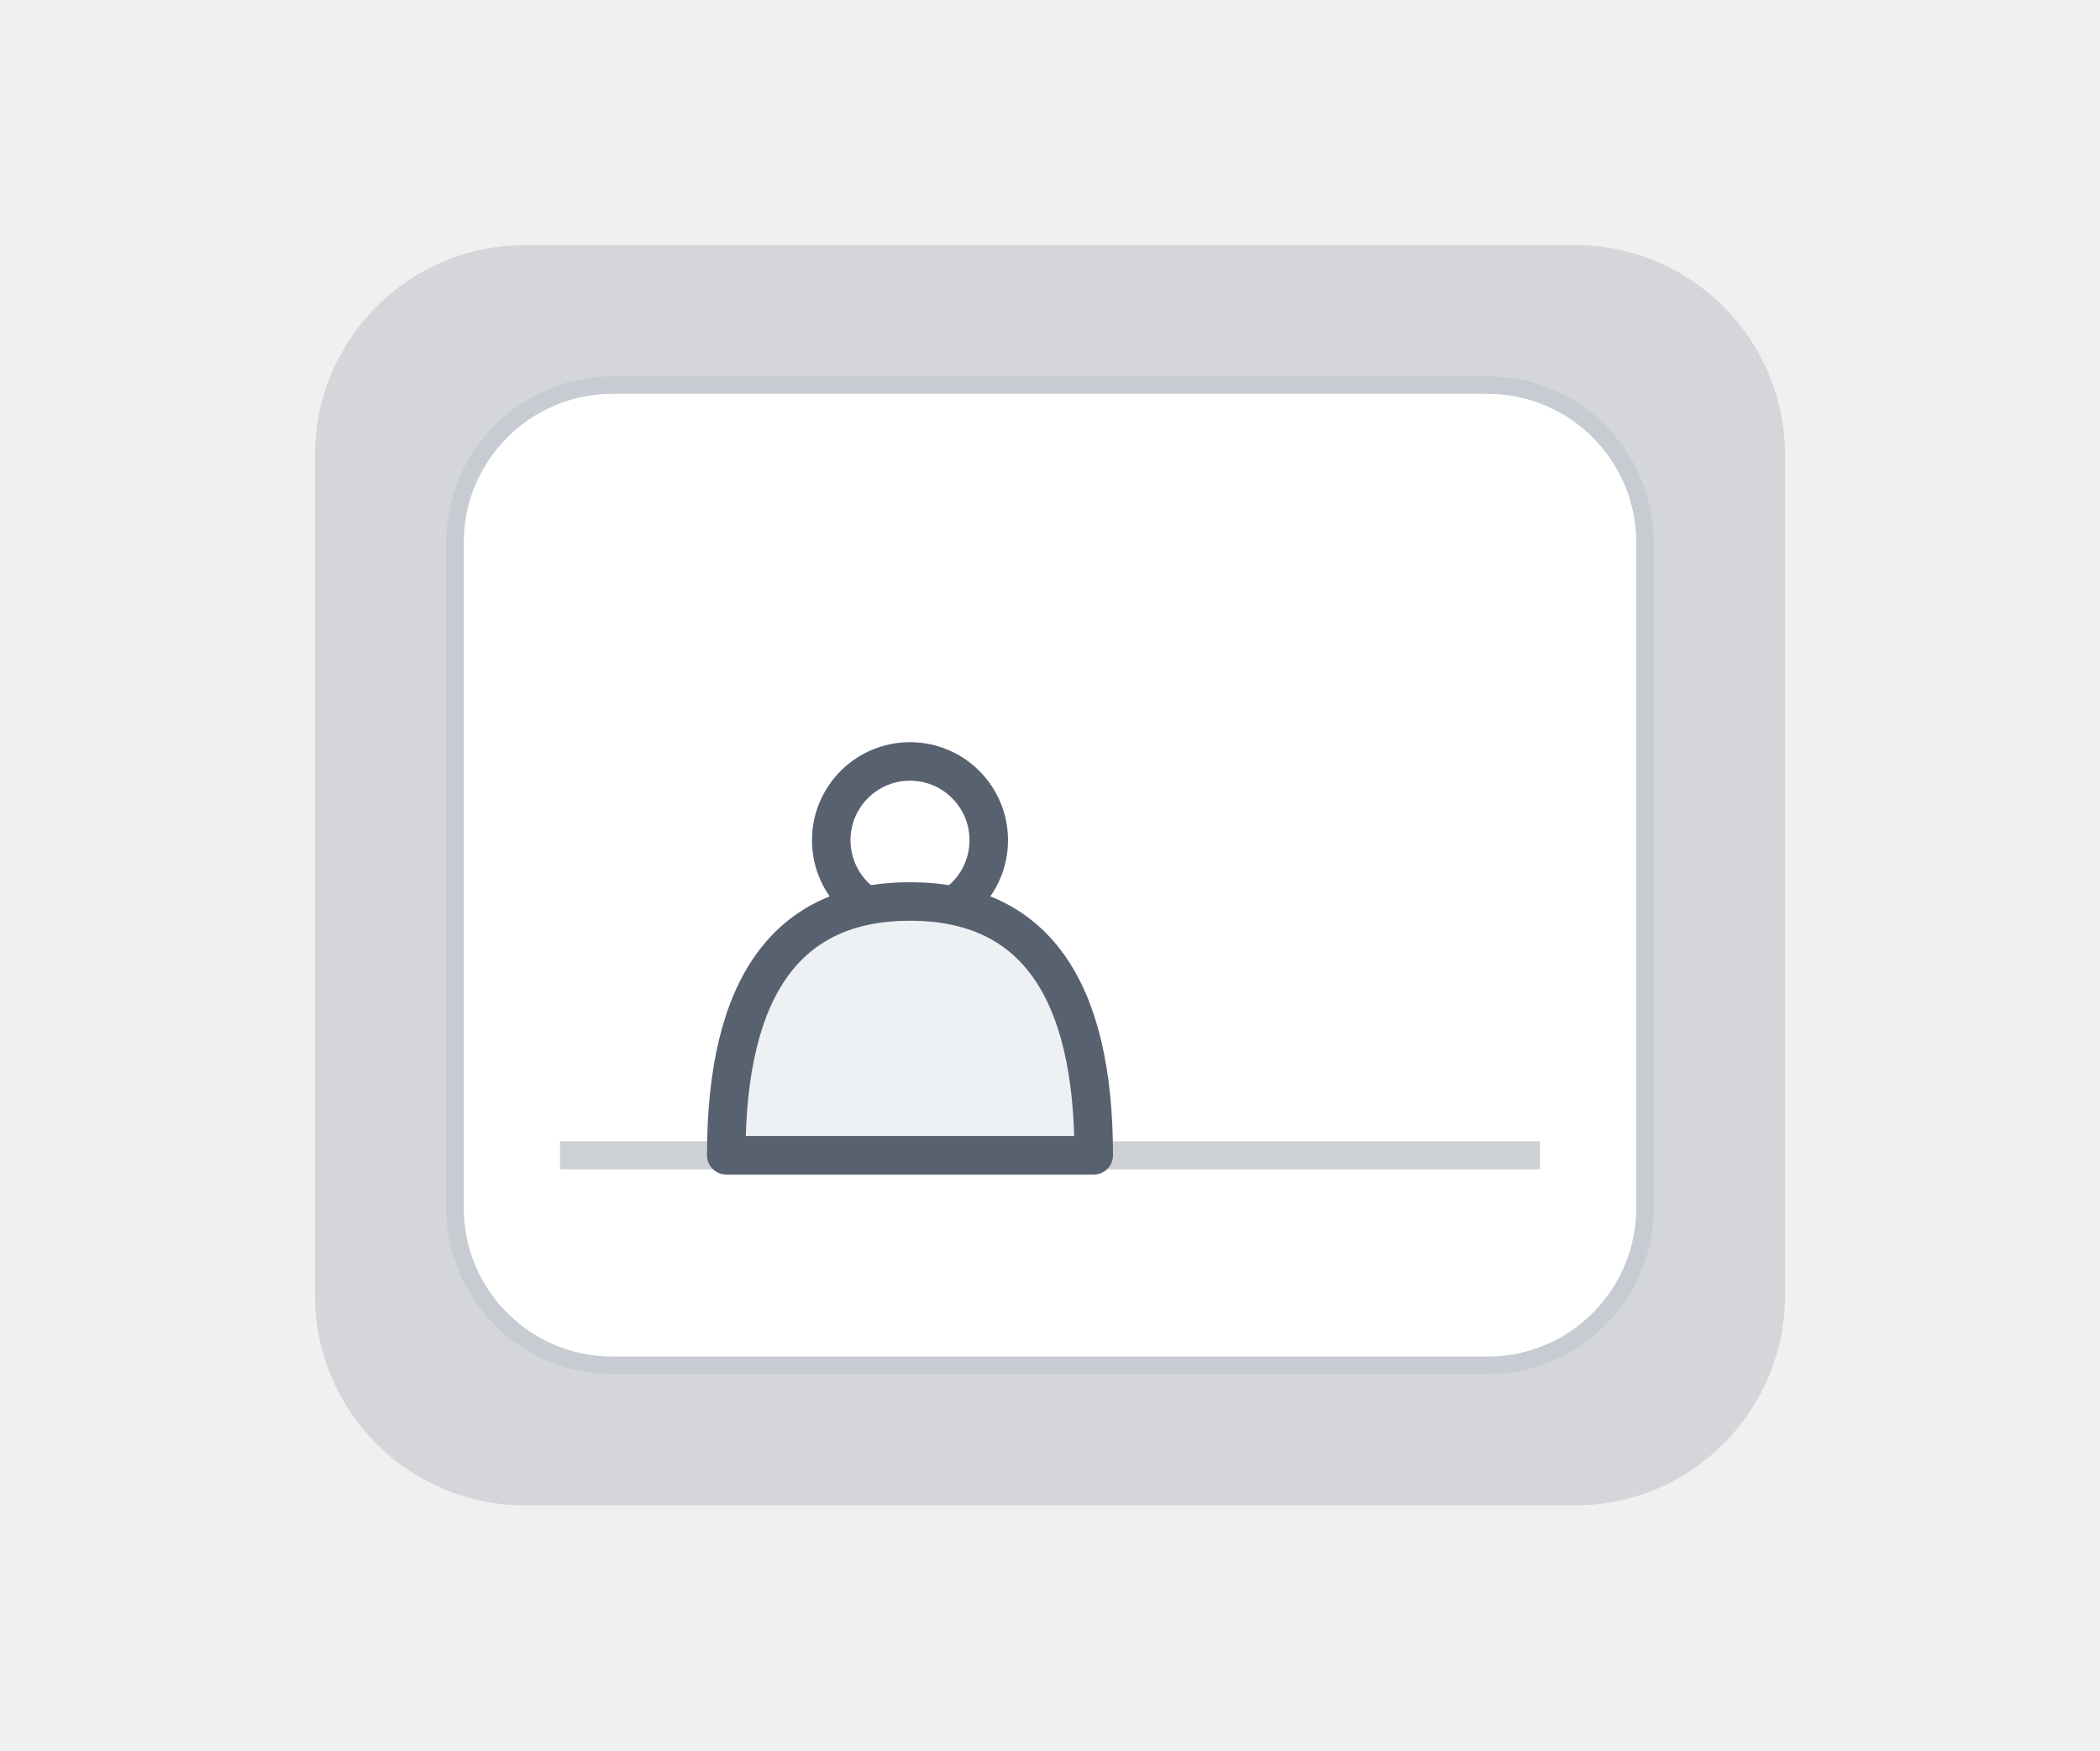
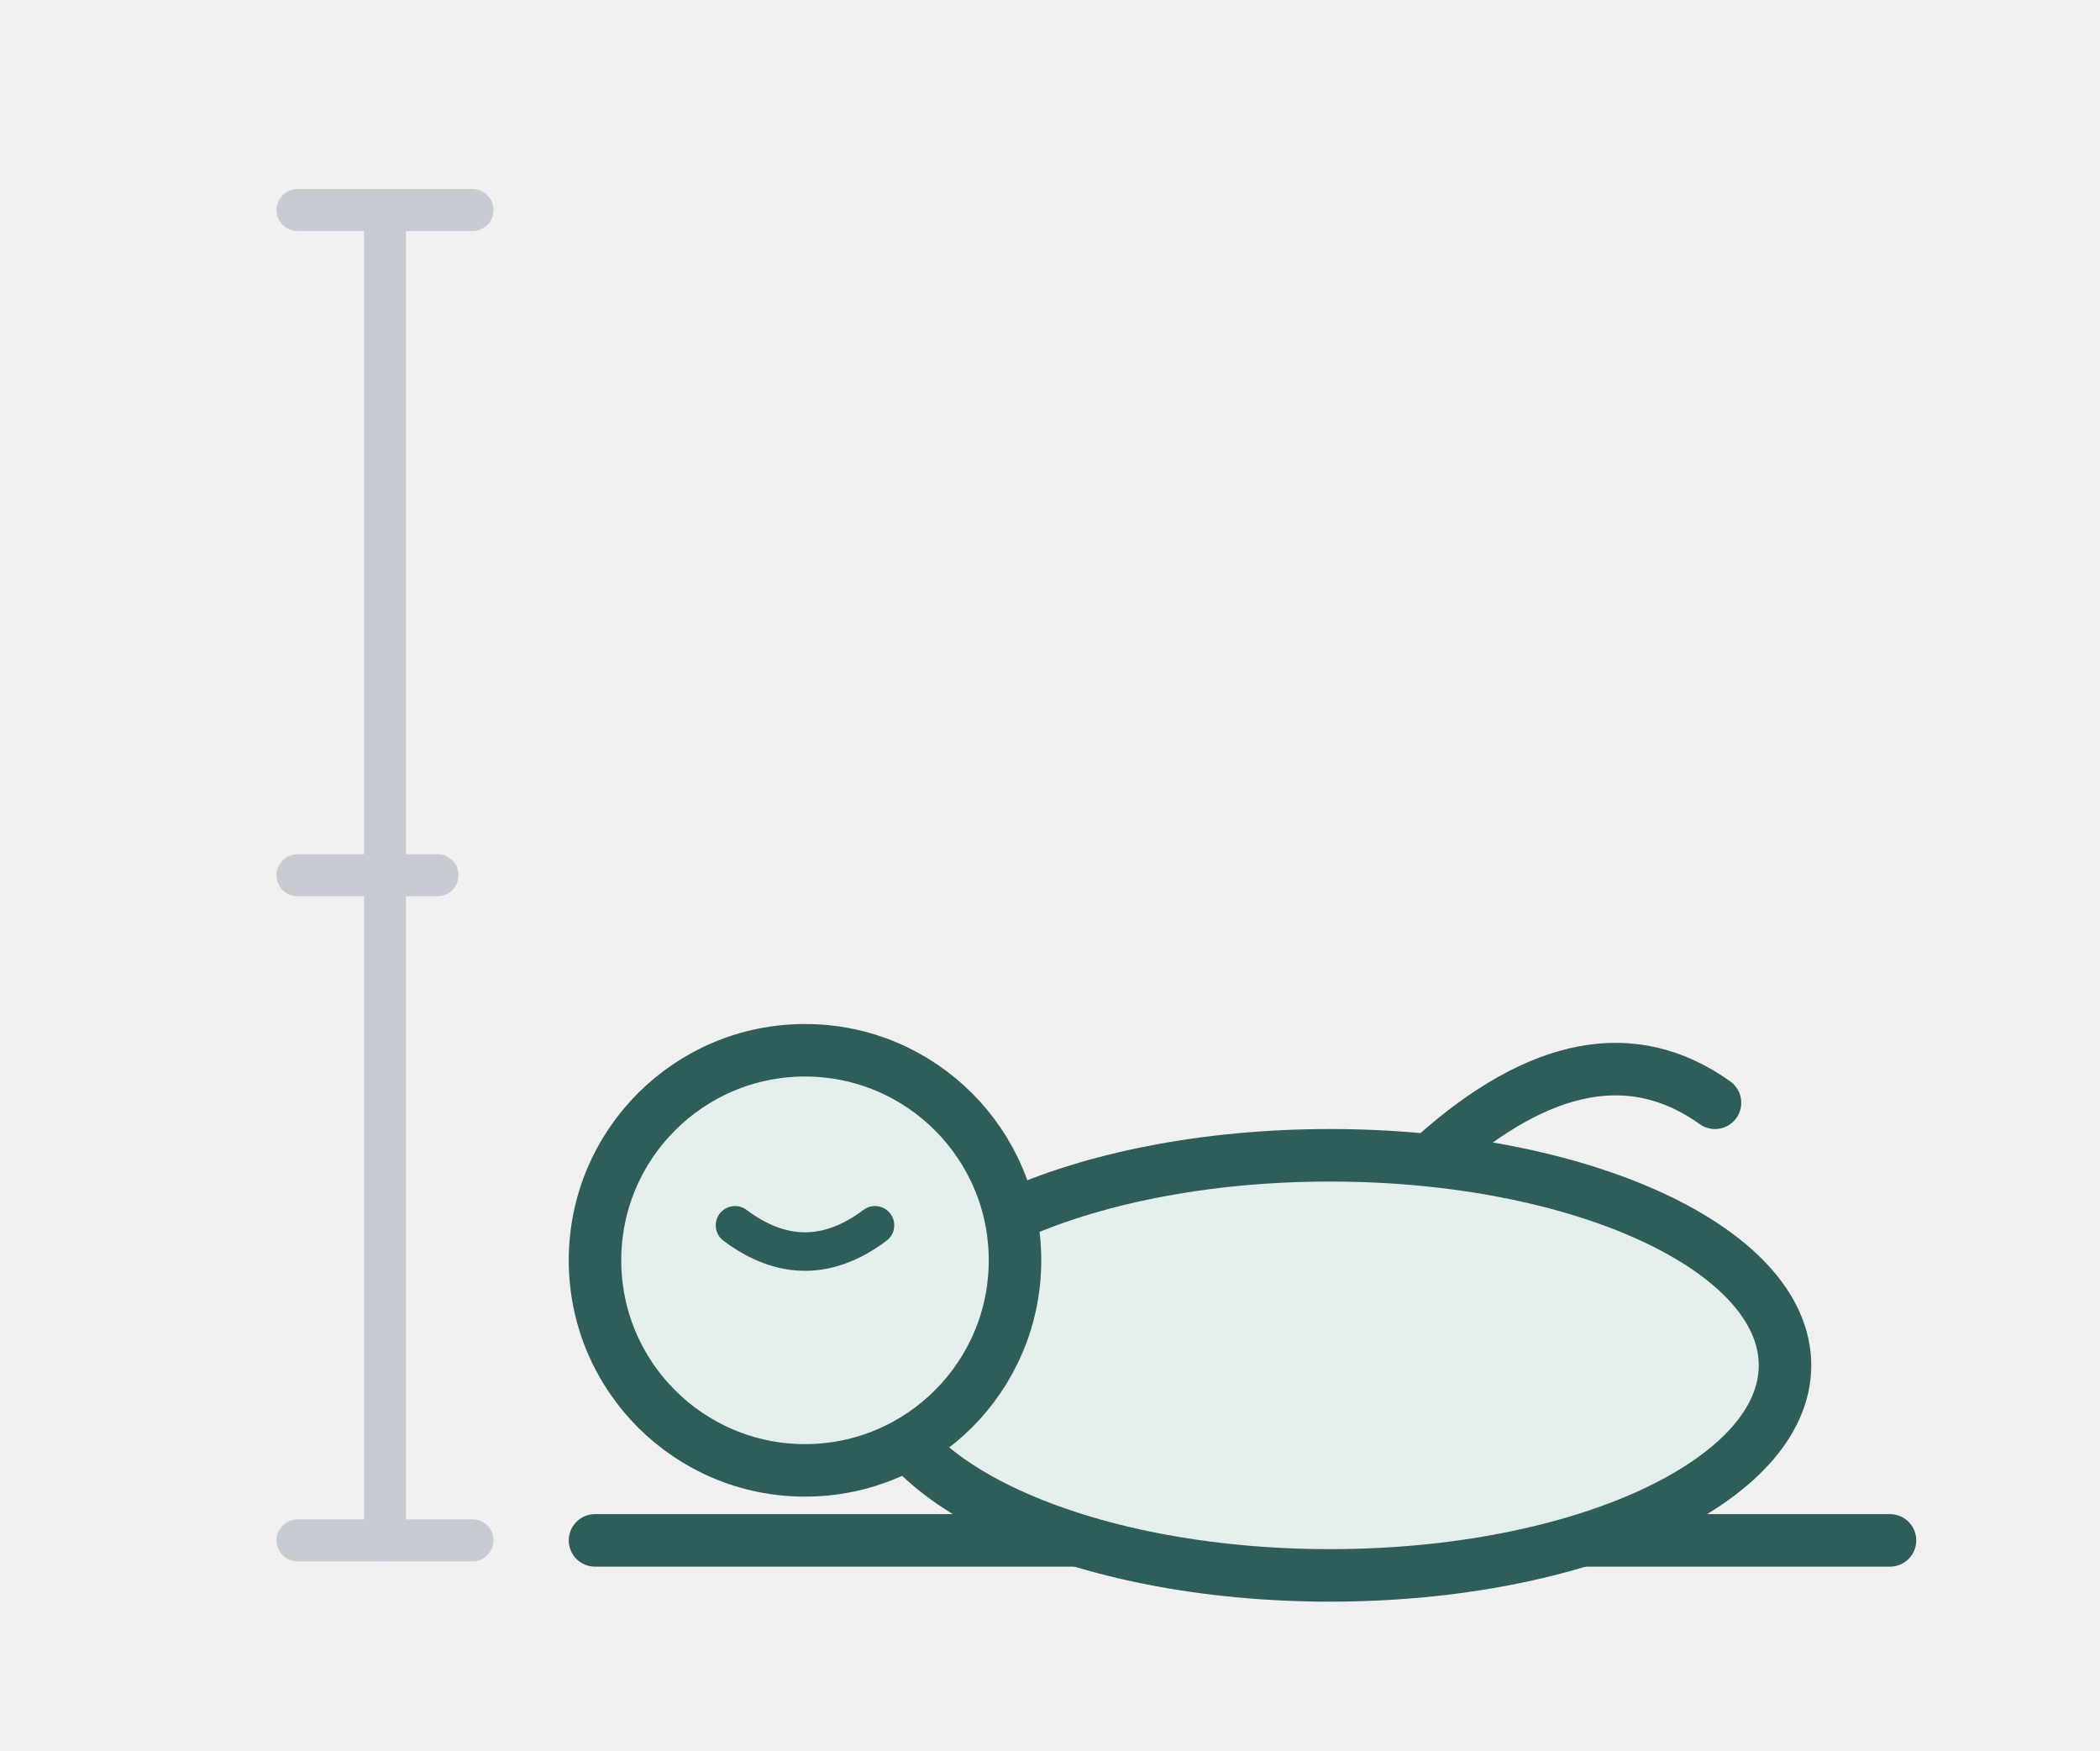
<svg xmlns="http://www.w3.org/2000/svg" viewBox="0 0 120 100">
-   <rect x="18" y="14" width="84" height="72" rx="12" fill="#586170" opacity=".18" />
-   <rect x="26" y="22" width="68" height="56" rx="9" fill="#ffffff" stroke="#c7ccd3" />
-   <line x1="32" y1="66" x2="88" y2="66" stroke="#586170" stroke-width="1.6" opacity=".3" />
-   <circle cx="52" cy="48" r="4.5" fill="none" stroke="#586170" stroke-width="2.2" />
-   <path d="M41.5 66 q0 -14.5 10.5 -14.5 q10.5 0 10.5 14.5 z" fill="#eef1f4" stroke="#586170" stroke-width="2.2" stroke-linejoin="round" />
+   <path d="M22 12 V88" stroke="#c7ccd3" stroke-width="2.4" stroke-linecap="round" />
+   <path d="M17 12 H27 M17 50 H25 M17 88 H27" stroke="#c7ccd3" stroke-width="2.4" stroke-linecap="round" />
+   <path d="M34 88 H108" stroke="#2f5d5a" stroke-width="3" stroke-linecap="round" />
+   <ellipse cx="76" cy="78" rx="26" ry="12" fill="#e4eeec" stroke="#2f5d5a" stroke-width="3" />
+   <circle cx="46" cy="72" r="12" fill="#e4eeec" stroke="#2f5d5a" stroke-width="3" />
+   <path d="M42 70 q4 3 8 0" stroke="#2f5d5a" stroke-width="2.2" stroke-linecap="round" fill="none" />
+   <path d="M82 66 q9 -8 16 -3" stroke="#2f5d5a" stroke-width="3" stroke-linecap="round" fill="none" />
</svg>
